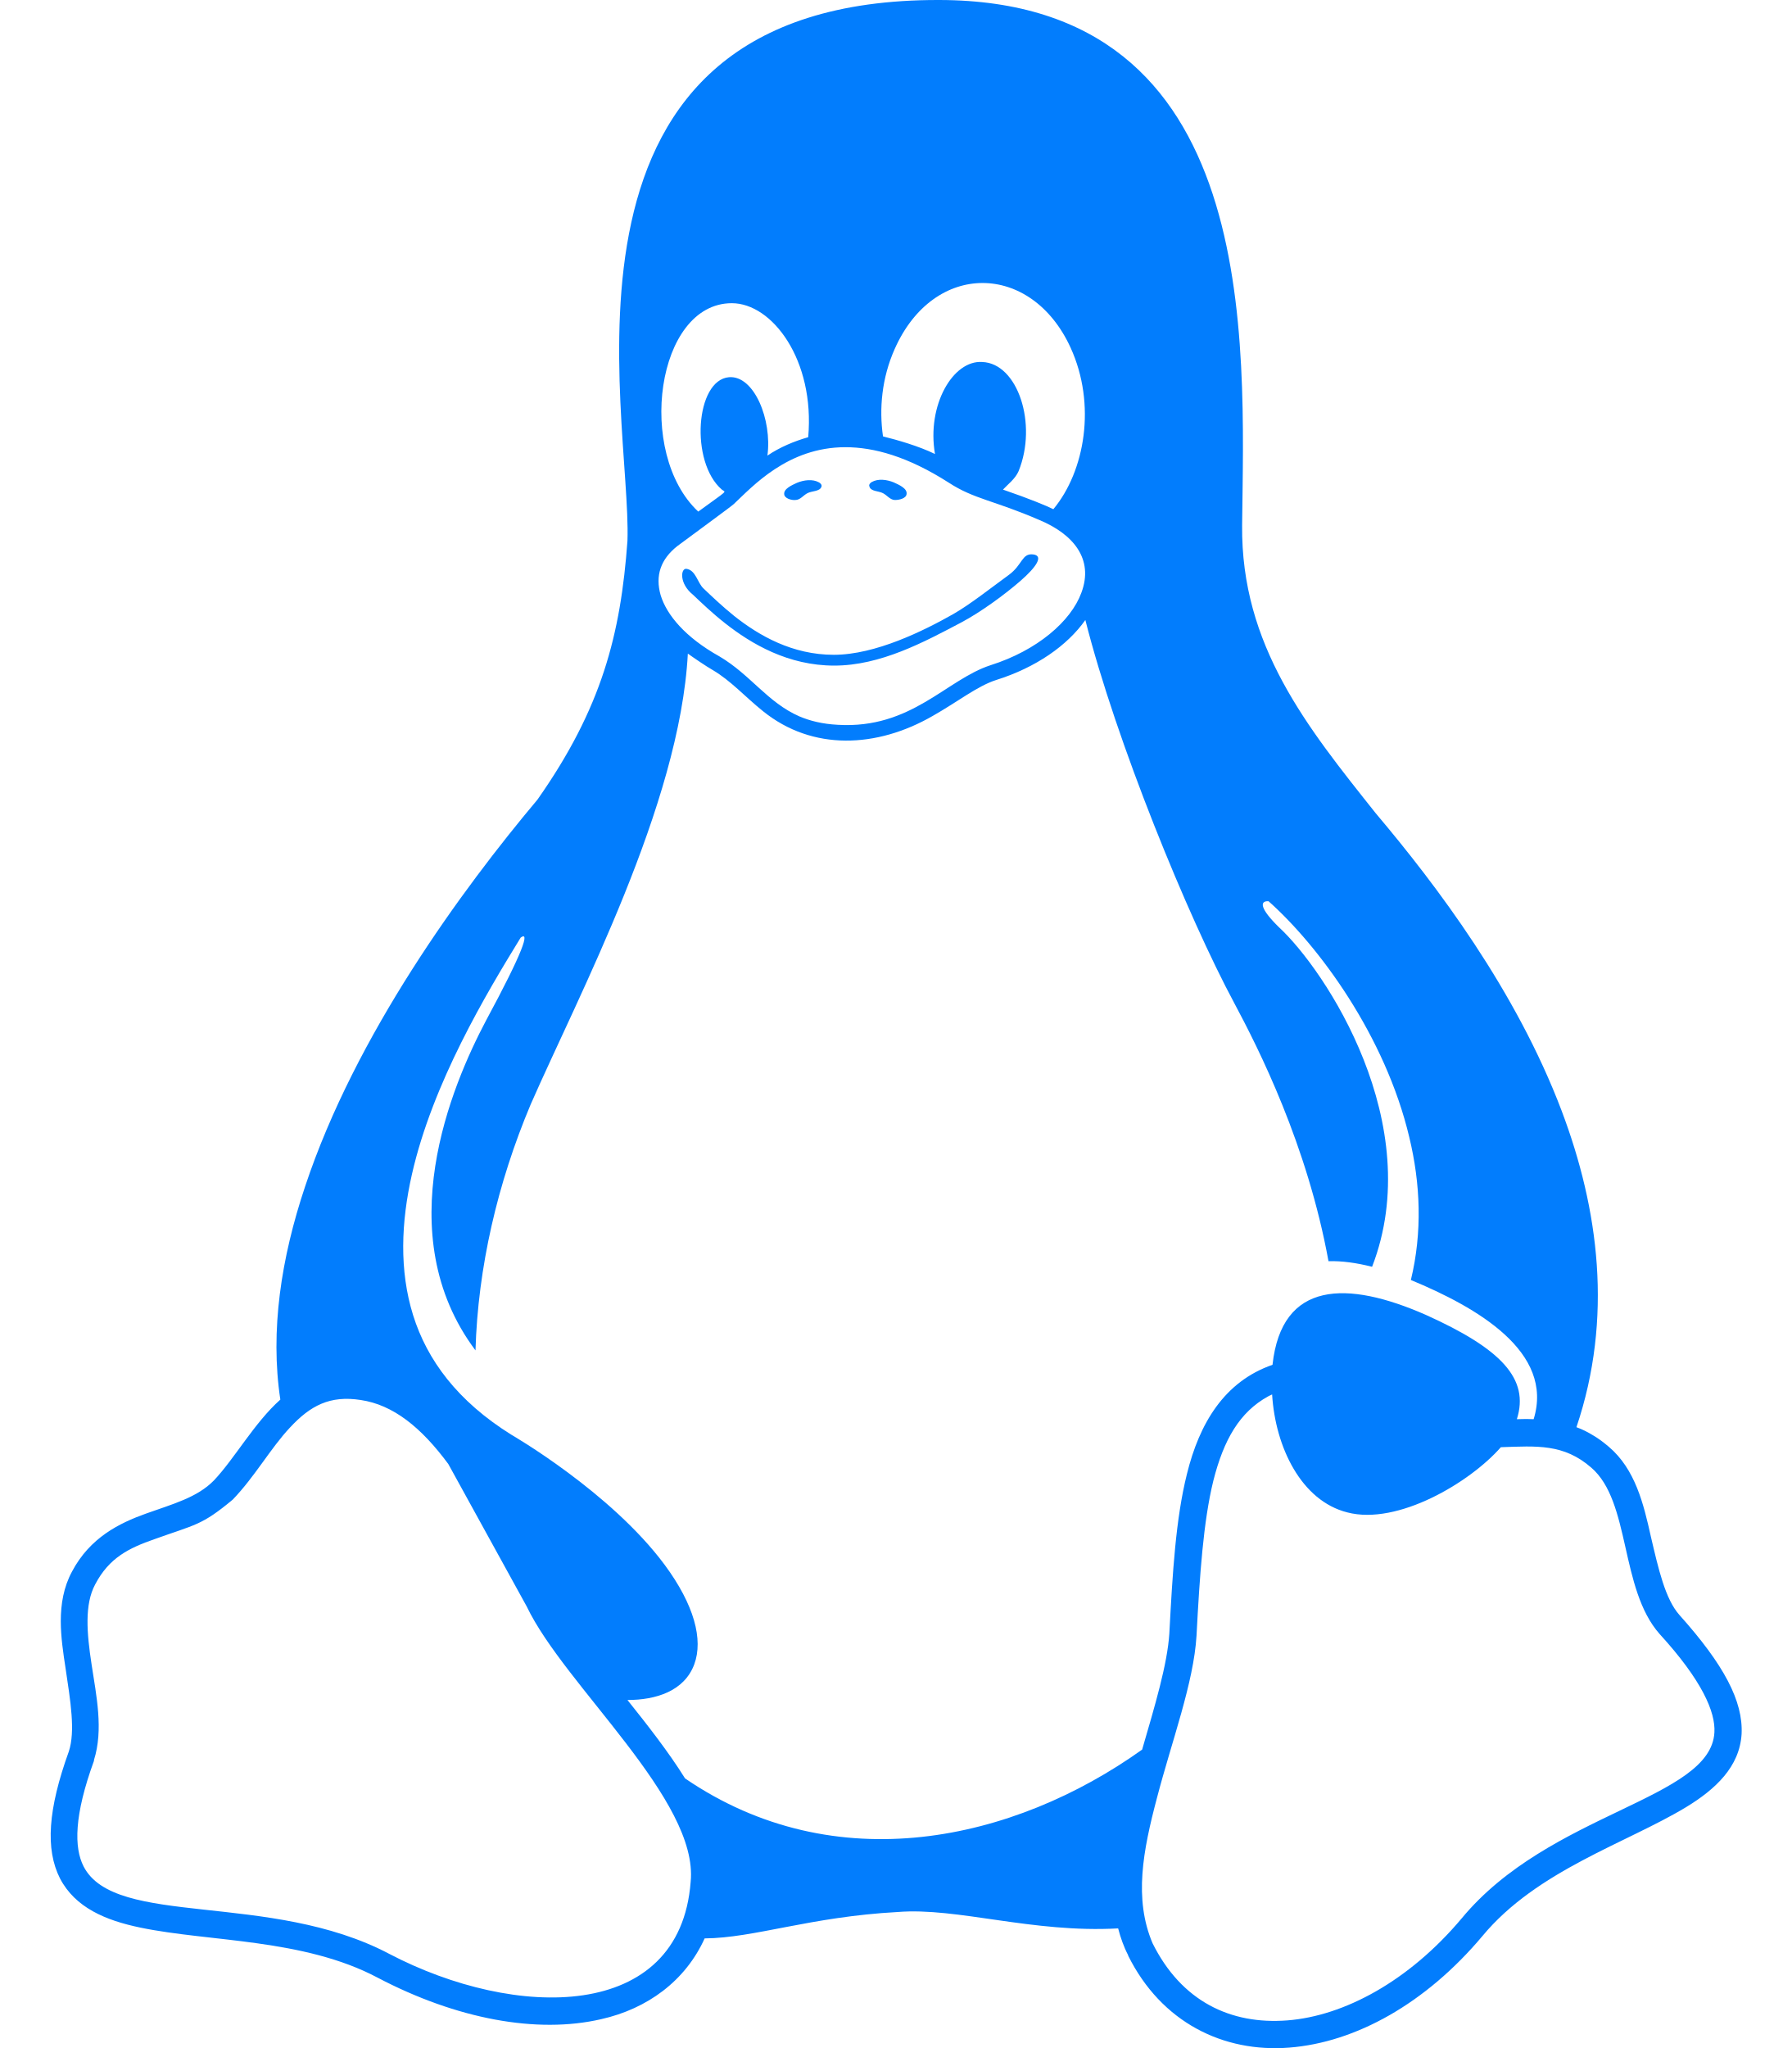
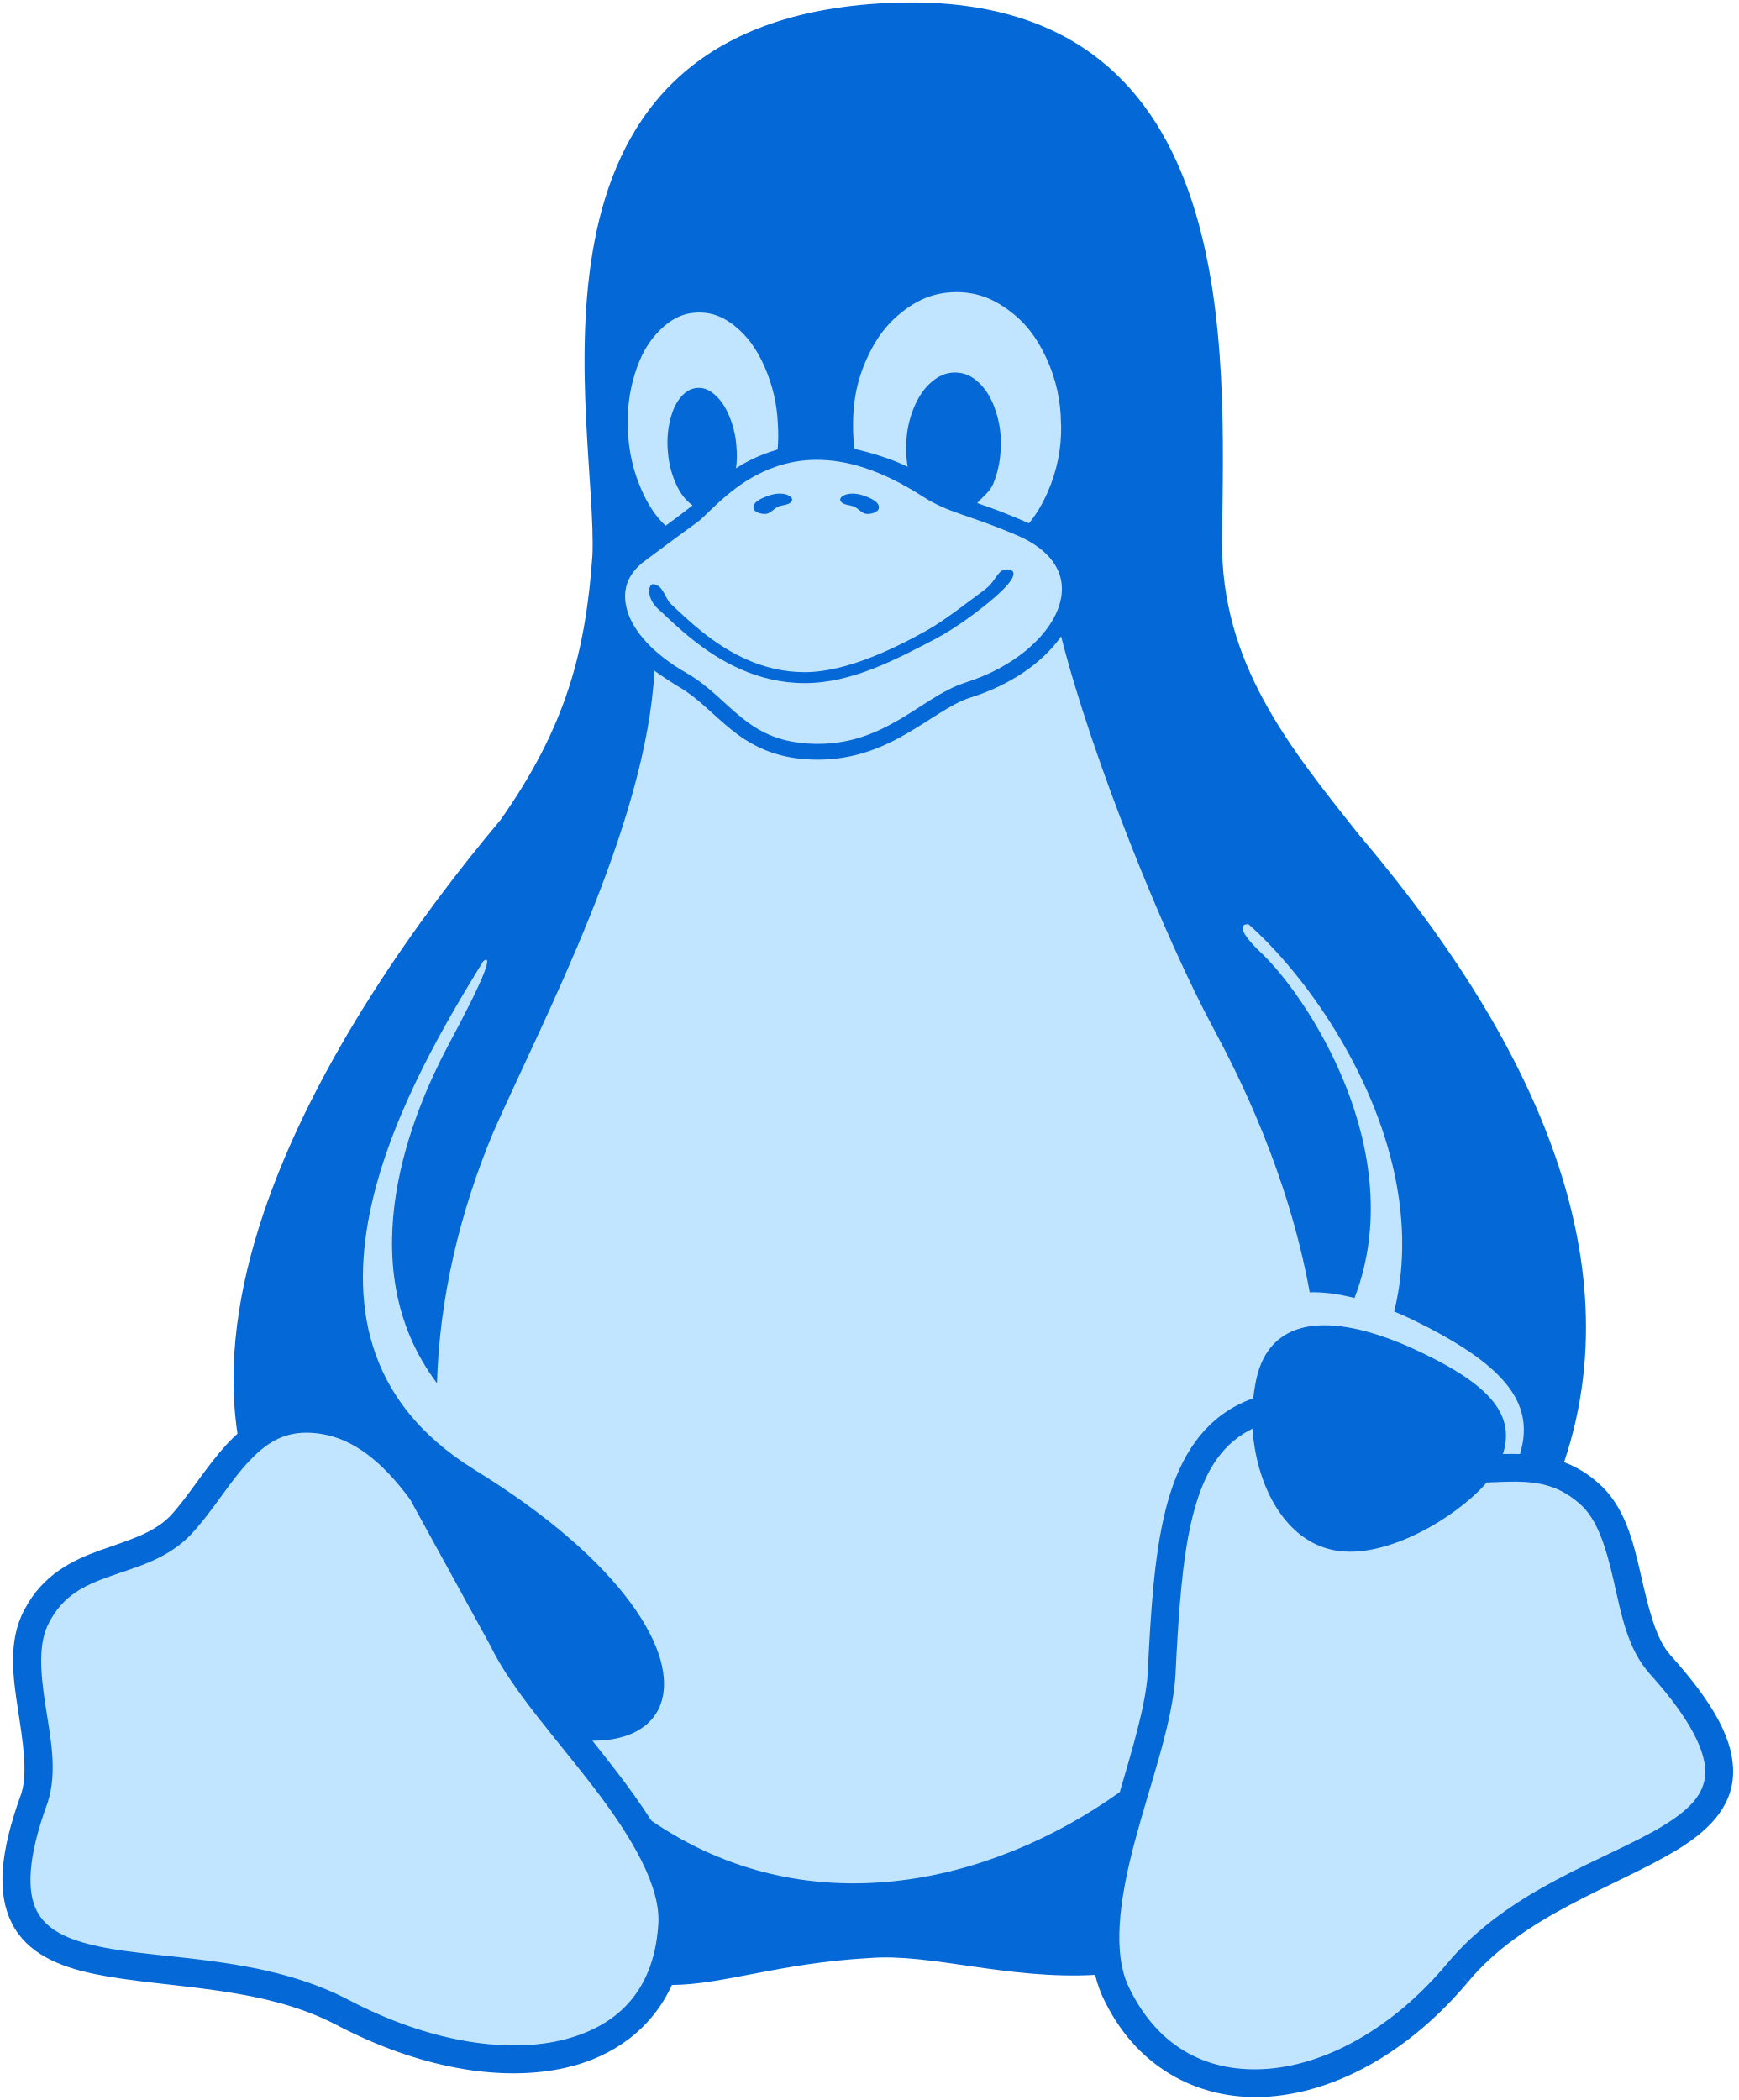
- <svg xmlns="http://www.w3.org/2000/svg" version="1.1" id="Layer_1" x="0px" y="0px" width="448px" height="512px" viewBox="0 0 448 512" style="enable-background:new 0 0 448 512;" xml:space="preserve">
-   <style type="text/css">
- 	.st0{fill:#027DFD;}
- </style>
-   <path class="st0" d="M220.8,123.3c1,0.5,1.8,1.7,3,1.7c1.1,0,2.8-0.4,2.9-1.5c0.2-1.4-1.9-2.3-3.2-2.9c-1.7-0.7-3.9-1-5.5-0.1  c-0.4,0.2-0.8,0.7-0.6,1.1C217.7,122.9,219.7,122.7,220.8,123.3L220.8,123.3z M198.9,125c1.2,0,2-1.2,3-1.7c1.1-0.6,3.1-0.4,3.5-1.6  c0.2-0.4-0.2-0.9-0.6-1.1c-1.6-0.9-3.8-0.6-5.5,0.1c-1.3,0.6-3.4,1.5-3.2,2.9C196.2,124.6,197.9,125.1,198.9,125z M420,403.8  c-3.6-4-5.3-11.6-7.2-19.7c-1.8-8.1-3.9-16.8-10.5-22.4c-1.3-1.1-2.6-2.1-4-2.9c-1.3-0.8-2.7-1.5-4.1-2c9.2-27.3,5.6-54.5-3.7-79.1  c-11.4-30.1-31.3-56.4-46.5-74.4c-17.1-21.5-33.7-41.9-33.4-72C311.1,85.4,315.7,0.1,234.8,0C132.4-0.2,158,103.4,156.9,135.2  c-1.7,23.4-6.4,41.8-22.5,64.7c-18.9,22.5-45.5,58.8-58.1,96.7c-6,17.9-8.8,36.1-6.2,53.3c-6.5,5.8-11.4,14.7-16.6,20.2  c-4.2,4.3-10.3,5.9-17,8.3s-14,6-18.5,14.5c-2.1,3.9-2.8,8.1-2.8,12.4c0,3.9,0.6,7.9,1.2,11.8c1.2,8.1,2.5,15.7,0.8,20.8  c-5.2,14.4-5.9,24.4-2.2,31.7c3.8,7.3,11.4,10.5,20.1,12.3c17.3,3.6,40.8,2.7,59.3,12.5c19.8,10.4,39.9,14.1,55.9,10.4  c11.6-2.6,21.1-9.6,25.9-20.2c12.5-0.1,26.3-5.4,48.3-6.6c14.9-1.2,33.6,5.3,55.1,4.1c0.6,2.3,1.4,4.6,2.5,6.7v0.1  c8.3,16.7,23.8,24.3,40.3,23c16.6-1.3,34.1-11,48.3-27.9c13.6-16.4,36-23.2,50.9-32.2c7.4-4.5,13.4-10.1,13.9-18.3  C435.9,425.3,431.1,416.2,420,403.8L420,403.8z M223.7,87.3c9.8-22.2,34.2-21.8,44-0.4c6.5,14.2,3.6,30.9-4.3,40.4  c-1.6-0.8-5.9-2.6-12.6-4.9c1.1-1.2,3.1-2.7,3.9-4.6c4.8-11.8-0.2-27-9.1-27.3c-7.3-0.5-13.9,10.8-11.8,23c-4.1-2-9.4-3.5-13-4.4  C219.8,102.2,220.5,94.5,223.7,87.3z M183,75.8c10.1,0,20.8,14.2,19.1,33.5c-3.5,1-7.1,2.5-10.2,4.6c1.2-8.9-3.3-20.1-9.6-19.6  c-8.4,0.7-9.8,21.2-1.8,28.1c1,0.8,1.9-0.2-5.9,5.5C159,113.3,164.1,75.8,183,75.8z M169.4,136.5c6.2-4.6,13.6-10,14.1-10.5  c4.7-4.4,13.5-14.2,27.9-14.2c7.1,0,15.6,2.3,25.9,8.9c6.3,4.1,11.3,4.4,22.6,9.3c8.4,3.5,13.7,9.7,10.5,18.2  c-2.6,7.1-11,14.4-22.7,18.1c-11.1,3.6-19.8,16-38.2,14.9c-3.9-0.2-7-1-9.6-2.1c-8-3.5-12.2-10.4-20-15  c-8.6-4.8-13.2-10.4-14.7-15.3C163.8,143.9,165.2,139.8,169.4,136.5L169.4,136.5z M172.7,470.5c-2.7,35.1-43.9,34.4-75.3,18  c-29.9-15.8-68.6-6.5-76.5-21.9c-2.4-4.7-2.4-12.7,2.6-26.4V440c2.4-7.6,0.6-16-0.6-23.9c-1.2-7.8-1.8-15,0.9-20  c3.5-6.7,8.5-9.1,14.8-11.3c10.3-3.7,11.8-3.4,19.6-9.9c5.5-5.7,9.5-12.9,14.3-18c5.1-5.5,10-8.1,17.7-6.9c8.1,1.2,15.1,6.8,21.9,16  l19.6,35.6C141.2,421.5,174.8,450,172.7,470.5L172.7,470.5z M171.3,444.6c-4.1-6.6-9.6-13.6-14.4-19.6c7.1,0,14.2-2.2,16.7-8.9  c2.3-6.2,0-14.9-7.4-24.9c-13.5-18.2-38.3-32.5-38.3-32.5c-13.5-8.4-21.1-18.7-24.6-29.9s-3-23.3-0.3-35.2  c5.2-22.9,18.6-45.2,27.2-59.2c2.3-1.7,0.8,3.2-8.7,20.8c-8.5,16.1-24.4,53.3-2.6,82.4c0.6-20.7,5.5-41.8,13.8-61.5  c12-27.4,37.3-74.9,39.3-112.7c1.1,0.8,4.6,3.2,6.2,4.1c4.6,2.7,8.1,6.7,12.6,10.3c12.4,10,28.5,9.2,42.4,1.2  c6.2-3.5,11.2-7.5,15.9-9c9.9-3.1,17.8-8.6,22.3-15c7.7,30.4,25.7,74.3,37.2,95.7c6.1,11.4,18.3,35.5,23.6,64.6  c3.3-0.1,7,0.4,10.9,1.4c13.8-35.7-11.7-74.2-23.3-84.9c-4.7-4.6-4.9-6.6-2.6-6.5c12.6,11.2,29.2,33.7,35.2,59  c2.8,11.6,3.3,23.7,0.4,35.7c16.4,6.8,35.9,17.9,30.7,34.8c-2.2-0.1-3.2,0-4.2,0c3.2-10.1-3.9-17.6-22.8-26.1  c-19.6-8.6-36-8.6-38.3,12.5c-12.1,4.2-18.3,14.7-21.4,27.3c-2.8,11.2-3.6,24.7-4.4,39.9c-0.5,7.7-3.6,18-6.8,29  C253.5,460.3,208.9,470.3,171.3,444.6L171.3,444.6z M428.7,433.1c-0.9,16.8-41.2,19.9-63.2,46.5c-13.2,15.7-29.4,24.4-43.6,25.5  s-26.5-4.8-33.7-19.3c-4.7-11.1-2.4-23.1,1.1-36.3c3.7-14.2,9.2-28.8,9.9-40.6c0.8-15.2,1.7-28.5,4.2-38.7  c2.6-10.3,6.6-17.2,13.7-21.1c0.3-0.2,0.7-0.3,1-0.5c0.8,13.2,7.3,26.6,18.8,29.5c12.6,3.3,30.7-7.5,38.4-16.3  c9-0.3,15.7-0.9,22.6,5.1c9.9,8.5,7.1,30.3,17.1,41.6C425.6,420.1,429,428,428.7,433.1L428.7,433.1z M173.3,148.7  c2,1.9,4.7,4.5,8,7.1c6.6,5.2,15.8,10.6,27.3,10.6c11.6,0,22.5-5.9,31.8-10.8c4.9-2.6,10.9-7,14.8-10.4c3.9-3.4,5.9-6.3,3.1-6.6  s-2.6,2.6-6,5.1c-4.4,3.2-9.7,7.4-13.9,9.8c-7.4,4.2-19.5,10.2-29.9,10.2s-18.7-4.8-24.9-9.7c-3.1-2.5-5.7-5-7.7-6.9  c-1.5-1.4-1.9-4.6-4.3-4.9C170.2,142.1,169.8,145.9,173.3,148.7L173.3,148.7z" />
+ <svg xmlns="http://www.w3.org/2000/svg" xml:space="preserve" width="712" height="860" style="enable-background:new 0 0 448 512">
+   <path fill="#0468D7" d="m683.91 677.74-.02-.03c-6.07-6.85-8.96-19.55-12.07-33.08-3.1-13.52-6.57-28.1-17.67-37.55l-.07-.06a43.93 43.93 0 0 0-13.63-8.21c15.43-45.76 9.38-91.33-6.2-132.5-19.1-50.54-52.48-94.57-77.97-124.69-28.53-35.99-56.43-70.15-55.88-120.61C501.25 144 508.87 1.19 373.35 1c-5.51-.01-11.26.22-17.25.7-151.44 12.19-111.27 172.19-113.52 225.76-2.77 39.18-10.71 70.06-37.66 108.36-31.65 37.64-76.23 98.57-97.34 162-9.96 29.93-14.7 60.44-10.33 89.32a67.74 67.74 0 0 0-3.92 3.84c-9.29 9.93-16.16 21.95-23.81 30.04-7.15 7.14-17.33 9.85-28.53 13.86-11.2 4.02-23.49 9.94-30.95 24.26l-.01.01-.04.07c-3.51 6.55-4.65 13.62-4.65 20.79 0 6.63.98 13.35 1.97 19.82 2.06 13.46 4.15 26.19 1.38 34.8-8.86 24.24-10 40.99-3.76 53.15 6.26 12.18 19.11 17.55 33.64 20.59 29.06 6.06 68.41 4.56 99.42 21l2.67-5.03-2.64 5.04c33.2 17.36 66.86 23.52 93.71 17.39 19.48-4.44 35.28-16.04 43.4-33.88 21-.1 44.05-9 80.97-11.03 25.05-2.02 56.34 8.9 92.33 6.9.94 3.9 2.3 7.66 4.16 11.23l.06.1c13.95 27.9 39.87 40.66 67.5 38.48 27.66-2.18 57.07-18.49 80.85-46.78l-4.36-3.66 4.4 3.62c22.65-27.48 60.26-38.87 85.21-53.91 12.47-7.52 22.58-16.94 23.37-30.62.78-13.67-7.25-28.99-25.71-49.48z" />
+   <path fill="#c2e5ff" d="M698.24 726.57c-.48 8.44-6.59 14.71-17.88 21.51-22.56 13.61-62.55 25.45-88.08 56.38-22.18 26.39-49.22 40.88-73.03 42.76s-44.35-8-56.47-32.31l-.02-.05-.03-.06c-7.52-14.3-4.4-36.85 1.94-60.65 6.33-23.79 15.43-48.23 16.65-68.08v-.06c1.28-25.44 2.7-47.66 6.98-64.81 4.28-17.15 11-28.75 22.93-35.28.56-.3 1.1-.6 1.66-.86 1.35 22.03 12.26 44.51 31.54 49.37 21.1 5.56 51.5-12.54 64.35-27.31 2.57-.1 5.07-.23 7.5-.3 11.27-.26 20.7.39 30.37 8.83l.03.03.03.02c7.42 6.29 10.95 18.17 14 31.47 3.07 13.31 5.5 27.8 14.69 38.13l.02.03c17.64 19.57 23.31 32.79 22.82 41.24zm-428.75 62.38-.01.06v.07c-2.04 26.74-17.12 41.3-40.28 46.59-23.14 5.29-54.53.02-85.87-16.37l-.03-.01c-34.68-18.37-75.93-16.54-102.4-22.07-13.23-2.76-21.87-6.92-25.83-14.64-3.96-7.73-4.05-21.2 4.37-44.17l.04-.1.03-.1c4.17-12.85 1.08-26.91-.94-40.11-2.02-13.19-3.01-25.2 1.5-33.56l.04-.08c5.77-11.12 14.23-15.1 24.73-18.86 10.51-3.77 22.96-6.73 32.79-16.6l.06-.04.05-.05c9.09-9.6 15.92-21.62 23.91-30.15 6.74-7.2 13.49-11.97 23.66-12.04h.35c1.78.01 3.67.16 5.67.47 13.5 2.04 25.27 11.48 36.61 26.86l32.74 59.67.01.03.02.02c8.71 18.19 27.11 38.2 42.7 58.6 15.59 20.41 27.65 40.9 26.08 56.58zm163.28-556.26c-2.63-5.15-8-10.05-17.14-13.8l-.02-.01-.03-.01c-19.01-8.14-27.26-8.72-37.87-15.62-17.27-11.1-31.54-14.99-43.4-14.94a51.23 51.23 0 0 0-16.73 2.84c-14.45 4.97-24.04 15.34-30.05 21.03l-.01.01-.01.02c-1.18 1.12-2.7 2.14-6.38 4.84a1636.9 1636.9 0 0 0-17.27 12.79c-7.11 5.33-9.42 12.27-6.96 20.4 2.45 8.13 10.29 17.51 24.63 25.62l.02.02.03.01c8.9 5.23 14.98 12.28 21.96 17.89 3.49 2.8 7.16 5.3 11.58 7.19 4.42 1.89 9.58 3.17 16.04 3.55 15.16.88 26.32-3.67 36.17-9.31 9.87-5.63 18.23-12.52 27.82-15.63l.02-.01.02-.01c19.66-6.14 33.68-18.51 38.07-30.26 2.2-5.88 2.13-11.46-.49-16.61z" />
+   <path fill="#0468D7" d="M382.89 261.71c-15.64 8.15-33.91 18.04-53.35 18.04-19.43 0-34.78-8.98-45.82-17.73-5.52-4.37-10-8.72-13.38-11.88-5.86-4.63-5.16-11.12-2.75-10.93 4.04.5 4.65 5.82 7.19 8.2 3.44 3.22 7.75 7.39 12.97 11.53 10.44 8.27 24.36 16.32 41.79 16.32 17.4 0 37.71-10.22 50.11-17.17 7.02-3.94 15.96-11 23.26-16.36 5.58-4.1 5.37-9.03 9.98-8.49 4.61.54 1.2 5.46-5.25 11.1-6.46 5.62-16.55 13.1-24.75 17.37z" />
+   <path fill="#c2e5ff" d="M622.39 595.47c-2.17-.08-4.31-.07-6.39-.02l-.58.01c5.37-16.96-6.51-29.47-38.17-43.79-32.83-14.44-58.99-13.01-63.41 16.29-.28 1.53-.51 3.1-.68 4.68a49.79 49.79 0 0 0-7.4 3.29c-15.41 8.44-23.83 23.74-28.51 42.52-4.67 18.76-6.02 41.43-7.3 66.92v.02c-.79 12.81-6.07 30.15-11.41 48.51-53.78 38.37-128.42 55-191.8 11.73a281.6 281.6 0 0 0-14.29-20.16 885.17 885.17 0 0 0-9.87-12.6c6.5 0 12.03-1.07 16.5-3.09 5.56-2.53 9.46-6.57 11.4-11.77 3.86-10.39-.02-25.05-12.39-41.8-12.37-16.74-33.32-35.63-64.1-54.5v-.02c-22.62-14.07-35.26-31.31-41.18-50.03-5.93-18.73-5.1-38.98-.53-58.97 8.76-38.37 31.26-75.69 45.62-99.1 3.86-2.85 1.38 5.27-14.54 34.83-14.26 27.02-40.93 89.38-4.42 138.06.98-34.64 9.25-69.97 23.14-103.02 20.23-45.85 62.54-125.38 65.9-188.76a175.1 175.1 0 0 0 10.34 6.8h.02c7.76 4.57 13.59 11.25 21.14 17.32 7.57 6.08 17.02 11.33 31.3 12.16 1.37.08 2.71.12 4.02.12 14.72 0 26.2-4.8 35.76-10.27 10.4-5.94 18.69-12.52 26.56-15.08h.03c16.63-5.2 29.84-14.4 37.36-25.13 12.92 50.92 42.96 124.47 62.27 160.36 10.27 19.04 30.69 59.5 39.51 108.25 5.6-.17 11.75.64 18.34 2.33 23.07-59.81-19.56-124.22-39.06-142.16-7.87-7.64-8.25-11.06-4.34-10.9 21.14 18.71 48.91 56.32 59.01 98.78 4.61 19.36 5.6 39.72.65 59.81 2.41 1 4.87 2.09 7.36 3.27 37.03 18.03 50.72 33.71 44.14 55.11zM434.51 174.03a64.58 64.58 0 0 1-5.49 27.45c-2.18 5-4.69 9.2-7.7 12.84a252.8 252.8 0 0 0-13.38-5.52c-3.02-1.14-5.38-1.92-7.8-2.76 1.75-2.13 5.22-4.64 6.51-7.79a41.05 41.05 0 0 0 3.1-14.92c0-.22.07-.4.07-.67.11-5.3-.59-9.83-2.14-14.47-1.62-4.87-3.68-8.37-6.66-11.28-2.99-2.9-5.97-4.23-9.55-4.35h-.5c-3.36 0-6.28 1.16-9.3 3.68-3.17 2.65-5.52 6.04-7.48 10.76a41.44 41.44 0 0 0-3.1 14.96c-.03.22-.03.41-.03.63-.07 3.06.13 5.86.6 8.58-6.88-3.43-15.68-5.93-21.76-7.38a73.62 73.62 0 0 1-.6-8.18v-.77c-.12-10.06 1.53-18.69 5.4-27.45 3.87-8.77 8.66-15.07 15.4-20.2 6.75-5.12 13.38-7.47 21.23-7.55h.37c7.68 0 14.25 2.26 21 7.15 6.85 4.98 11.79 11.2 15.77 19.9a64 64 0 0 1 5.97 26.6c0 .26 0 .48.07.74zm-116.08 10.05a64 64 0 0 0-2.96.93c-5.5 1.9-9.87 4-14.09 6.79.41-2.92.47-5.88.15-9.2-.03-.17-.03-.32-.03-.5a39.92 39.92 0 0 0-2.92-11.8c-1.65-3.86-3.5-6.6-5.93-8.7-2.2-1.9-4.28-2.77-6.58-2.75-.23 0-.47 0-.7.03-2.59.22-4.73 1.48-6.76 3.95-2.02 2.46-3.35 5.52-4.3 9.58a38.45 38.45 0 0 0-.82 12.6c0 .18.04.33.04.5a38.97 38.97 0 0 0 2.91 11.84c1.62 3.83 3.5 6.56 5.93 8.66.41.35.81.67 1.21.95-2.52 1.95-4.21 3.33-6.29 4.85l-4.75 3.49c-4.01-3.76-7.14-8.48-9.88-14.71a65.87 65.87 0 0 1-5.49-23.43v-.07c-.48-8.7.37-16.18 2.76-23.92 2.4-7.74 5.6-13.34 10.25-17.94 4.64-4.61 9.32-6.93 14.96-7.22l1.3-.03c5.11.01 9.67 1.71 14.39 5.48 5.12 4.09 8.99 9.32 12.23 16.69a64.9 64.9 0 0 1 5.46 23.44v.07c.23 3.65.2 7.09-.09 10.42z" />
+   <path fill="#0468D7" d="M344.09 204.89c.64 2.08 3.99 1.73 5.92 2.73 1.7.87 3.06 2.79 4.97 2.84 1.82.05 4.65-.63 4.9-2.43.3-2.39-3.18-3.9-5.42-4.78-2.89-1.12-6.58-1.7-9.29-.2-.62.35-1.3 1.16-1.08 1.84zm-19.77 0c-.64 2.08-4 1.73-5.92 2.73-1.7.87-3.06 2.79-4.97 2.84-1.82.05-4.66-.63-4.9-2.43-.3-2.39 3.18-3.9 5.42-4.78 2.88-1.12 6.58-1.7 9.29-.2.62.35 1.3 1.16 1.08 1.84z" />
</svg>
